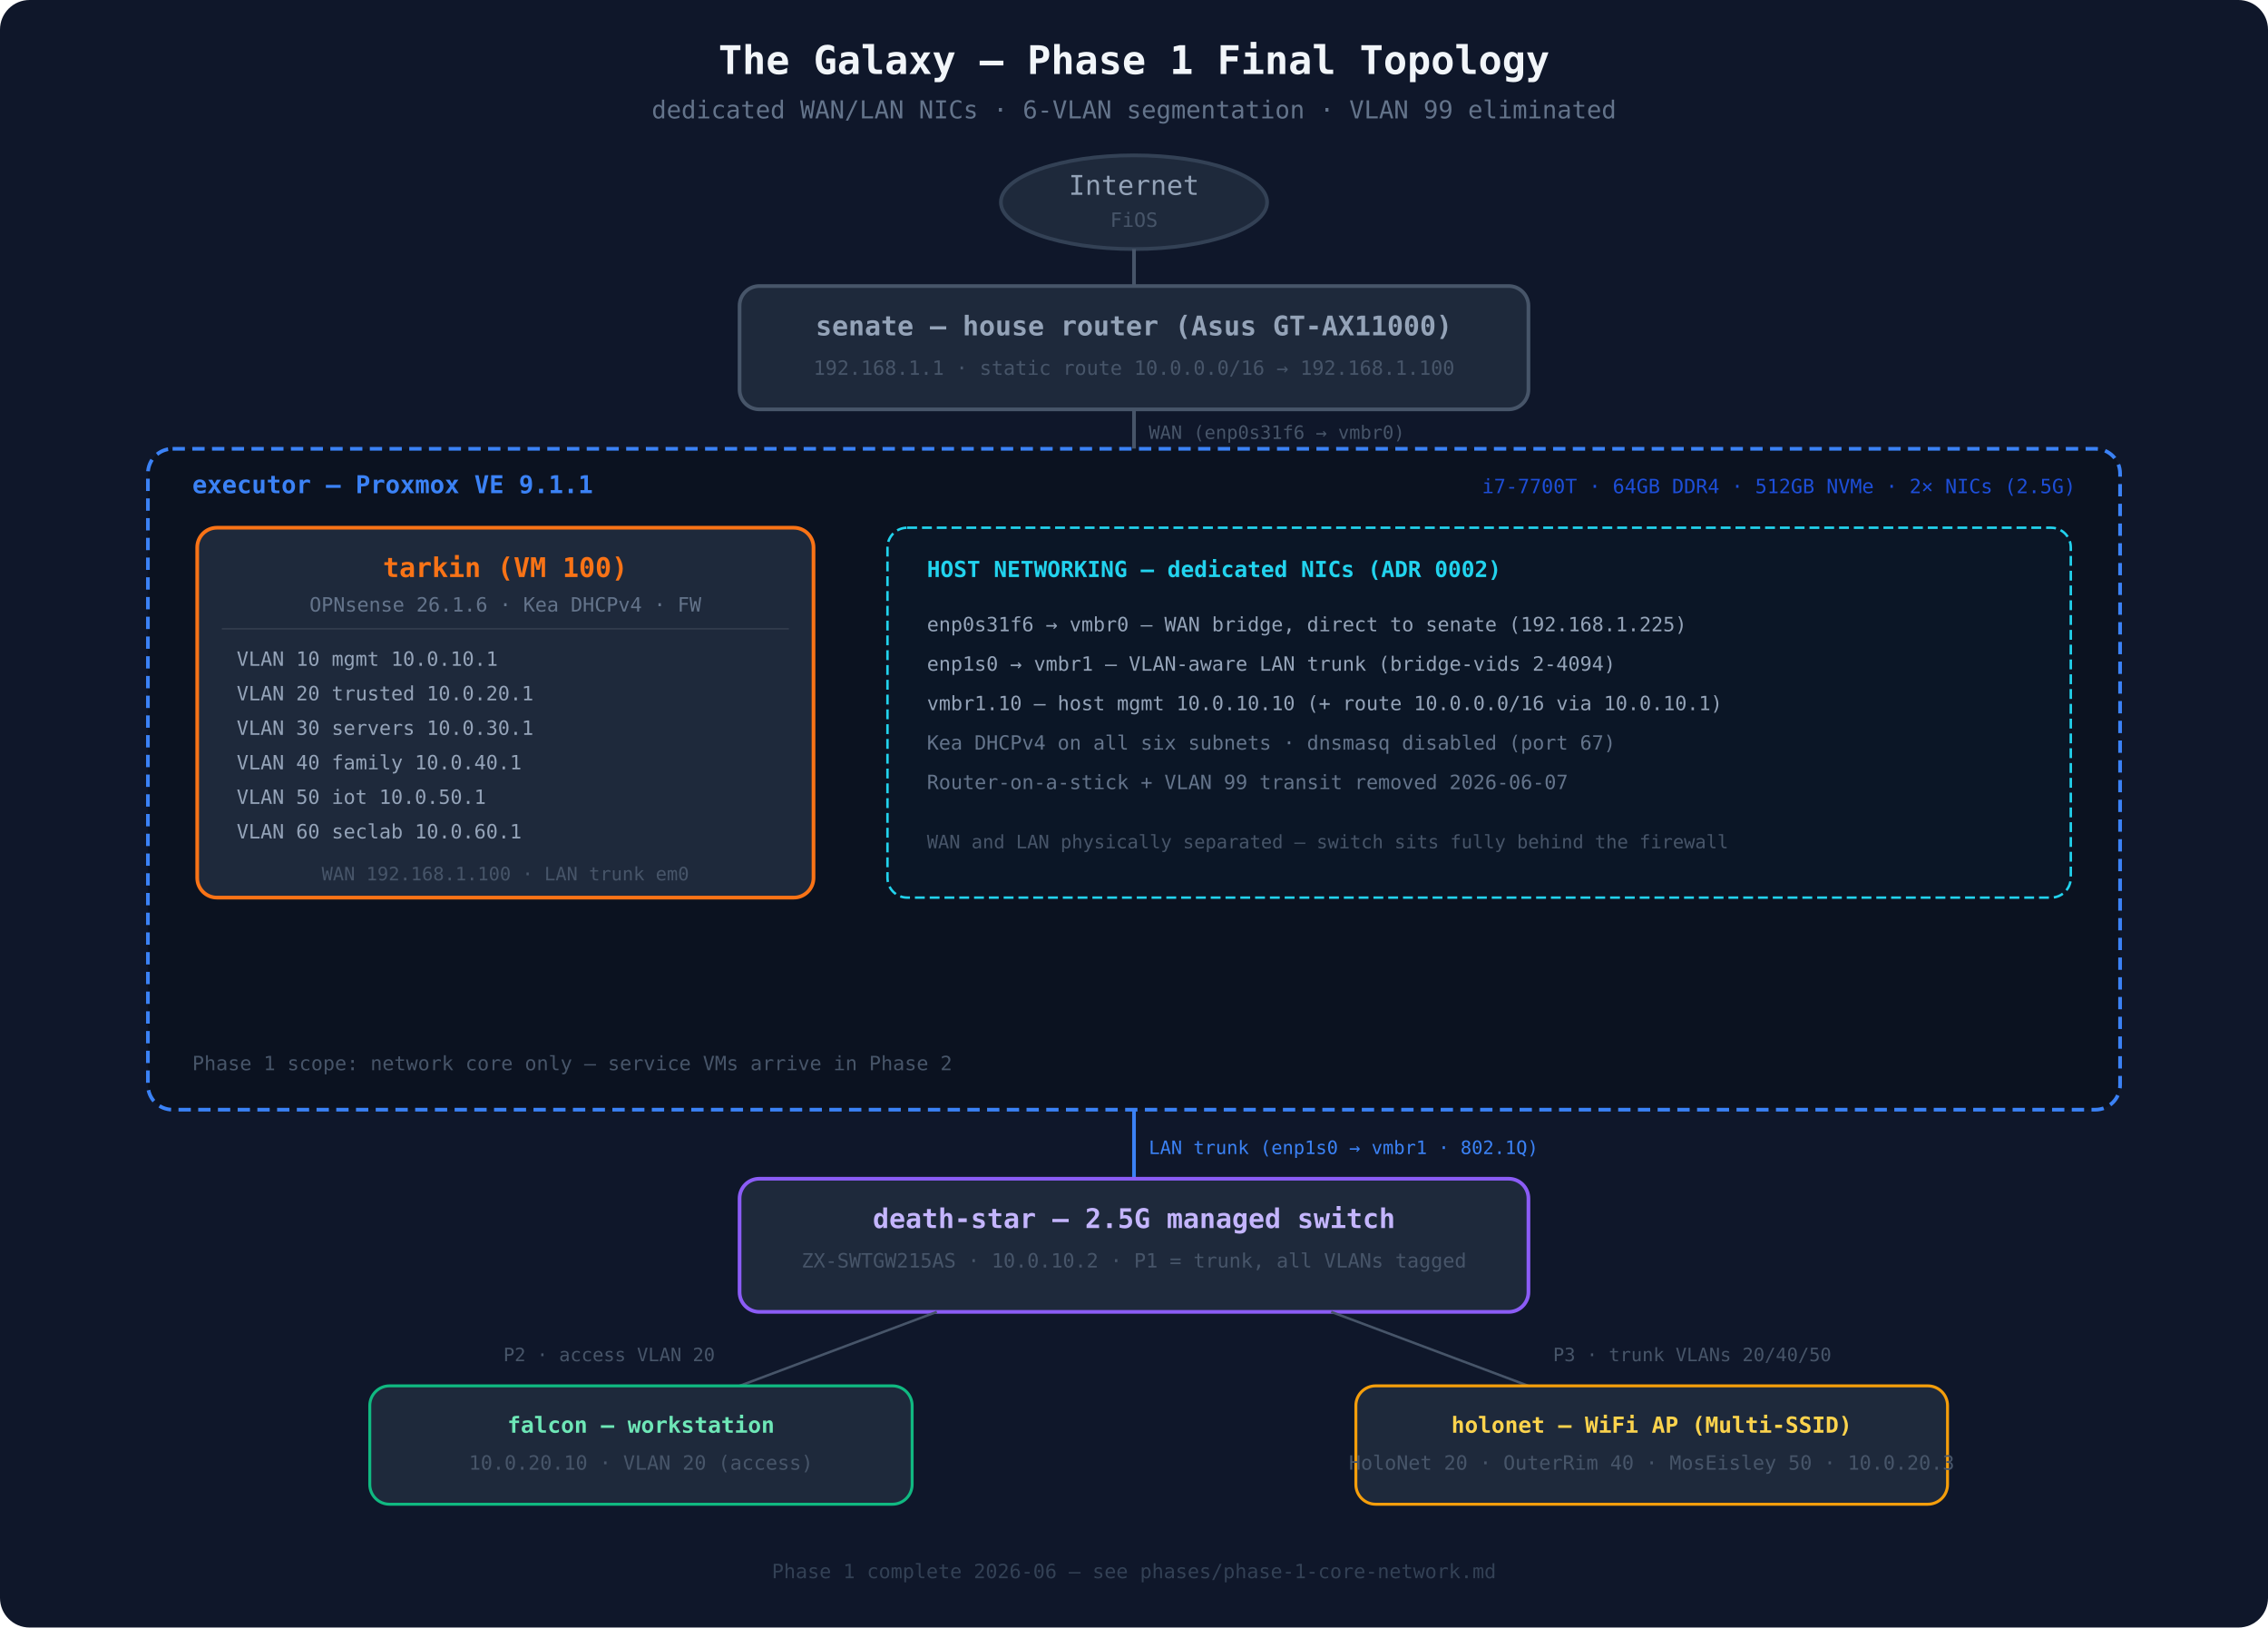
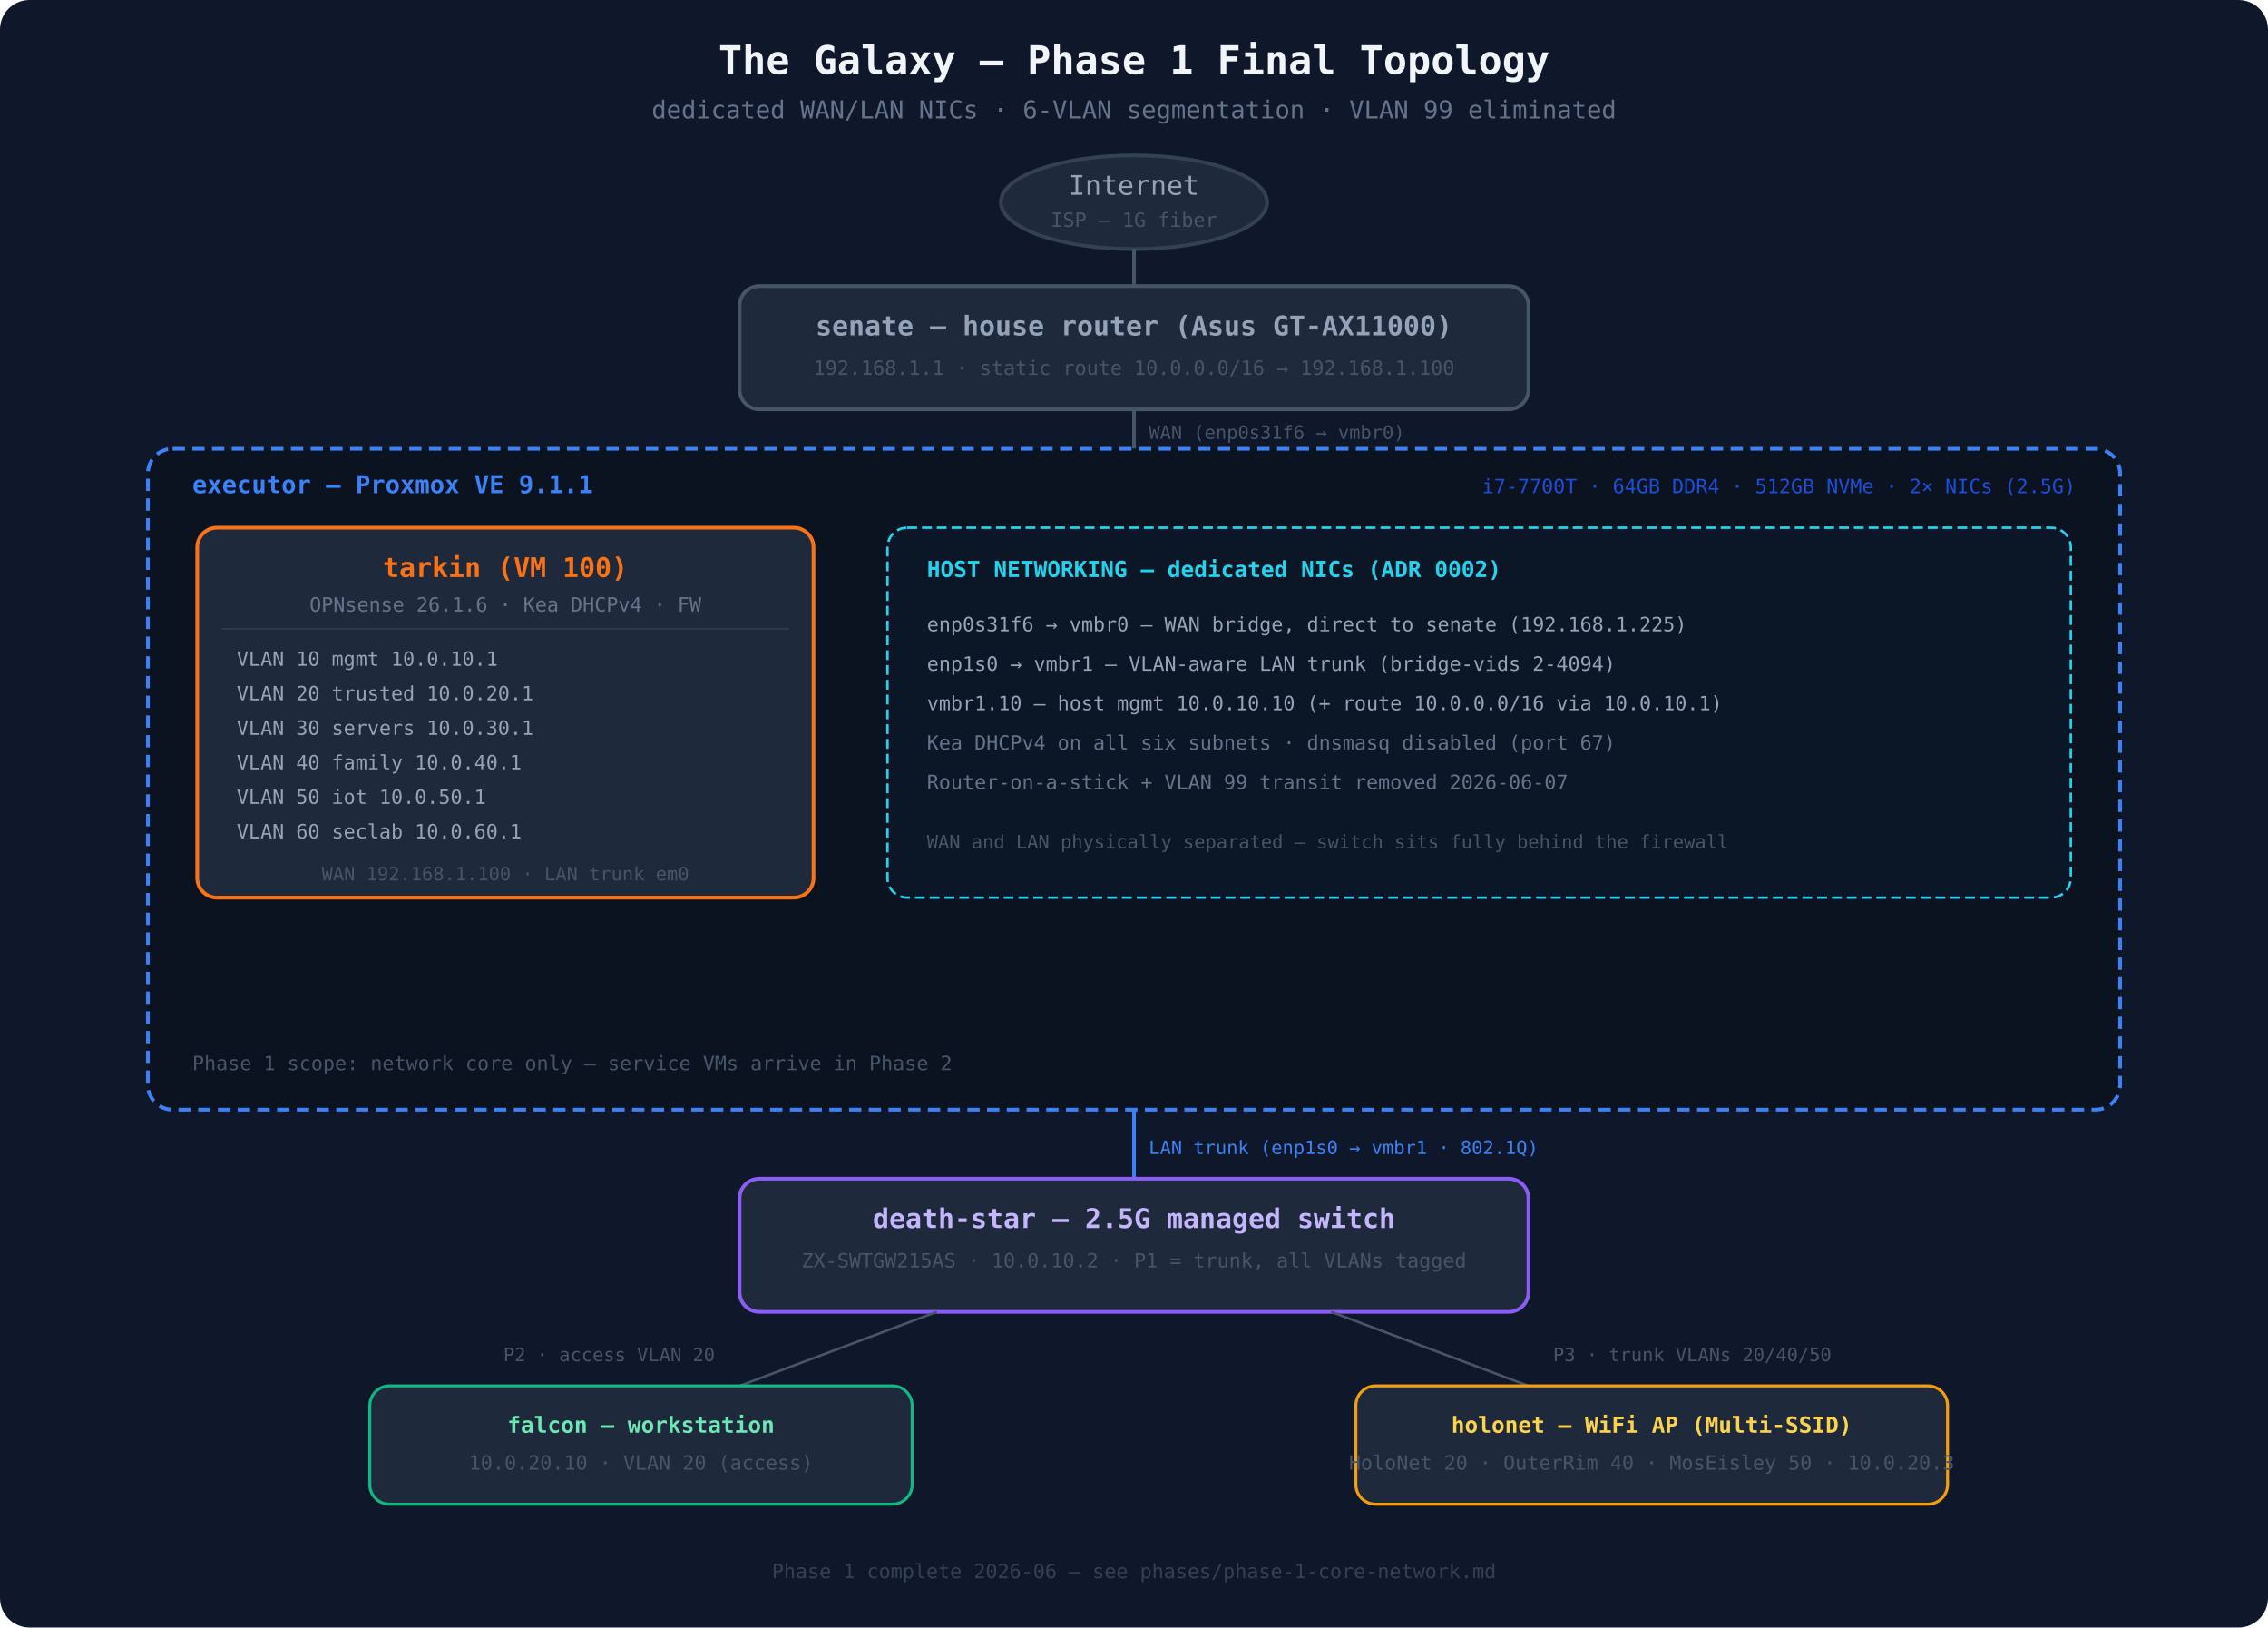
<svg xmlns="http://www.w3.org/2000/svg" viewBox="0 0 920 660" width="920" height="660" font-family="monospace">
  <rect width="920" height="660" fill="#0f172a" rx="12" />
  <text x="460" y="30" fill="#f1f5f9" font-size="16" font-weight="bold" text-anchor="middle">The Galaxy — Phase 1 Final Topology</text>
  <text x="460" y="48" fill="#64748b" font-size="10" text-anchor="middle">dedicated WAN/LAN NICs · 6-VLAN segmentation · VLAN 99 eliminated</text>
  <ellipse cx="460" cy="82" rx="54" ry="19" fill="#1e293b" stroke="#334155" stroke-width="1.5" />
  <text x="460" y="79" fill="#94a3b8" font-size="11" text-anchor="middle">Internet</text>
-   <text x="460" y="92" fill="#475569" font-size="8" text-anchor="middle">FiOS</text>
+   <text x="460" y="92" fill="#475569" font-size="8" text-anchor="middle">ISP — 1G fiber</text>
  <line x1="460" y1="101" x2="460" y2="116" stroke="#475569" stroke-width="1.5" />
  <rect x="300" y="116" width="320" height="50" rx="8" fill="#1e293b" stroke="#475569" stroke-width="1.5" />
  <text x="460" y="136" fill="#94a3b8" font-size="11" font-weight="bold" text-anchor="middle">senate — house router (Asus GT-AX11000)</text>
  <text x="460" y="152" fill="#475569" font-size="8" text-anchor="middle">192.168.1.1 · static route 10.0.0.0/16 → 192.168.1.100</text>
  <line x1="460" y1="166" x2="460" y2="182" stroke="#475569" stroke-width="1.5" />
  <text x="466" y="178" fill="#475569" font-size="7.5">WAN (enp0s31f6 → vmbr0)</text>
  <rect x="60" y="182" width="800" height="268" rx="10" fill="#0b1220" stroke="#3b82f6" stroke-width="1.5" stroke-dasharray="5,3" />
  <text x="78" y="200" fill="#3b82f6" font-size="10" font-weight="bold">executor — Proxmox VE 9.1.1</text>
  <text x="842" y="200" fill="#1d4ed8" font-size="8" text-anchor="end">i7-7700T · 64GB DDR4 · 512GB NVMe · 2× NICs (2.5G)</text>
  <rect x="80" y="214" width="250" height="150" rx="8" fill="#1e293b" stroke="#f97316" stroke-width="1.5" />
  <text x="205" y="234" fill="#f97316" font-size="11" font-weight="bold" text-anchor="middle">tarkin (VM 100)</text>
  <text x="205" y="248" fill="#64748b" font-size="8" text-anchor="middle">OPNsense 26.1.6 · Kea DHCPv4 · FW</text>
  <line x1="90" y1="255" x2="320" y2="255" stroke="#374151" stroke-width="0.5" />
  <text x="96" y="270" fill="#94a3b8" font-size="8">VLAN 10 mgmt    10.0.10.1</text>
  <text x="96" y="284" fill="#94a3b8" font-size="8">VLAN 20 trusted 10.0.20.1</text>
  <text x="96" y="298" fill="#94a3b8" font-size="8">VLAN 30 servers 10.0.30.1</text>
  <text x="96" y="312" fill="#94a3b8" font-size="8">VLAN 40 family  10.0.40.1</text>
  <text x="96" y="326" fill="#94a3b8" font-size="8">VLAN 50 iot     10.0.50.1</text>
  <text x="96" y="340" fill="#94a3b8" font-size="8">VLAN 60 seclab  10.0.60.1</text>
  <text x="205" y="357" fill="#475569" font-size="7.5" text-anchor="middle">WAN 192.168.1.100 · LAN trunk em0</text>
  <rect x="360" y="214" width="480" height="150" rx="8" fill="#0b1626" stroke="#22d3ee" stroke-width="1" stroke-dasharray="4,2" />
  <text x="376" y="234" fill="#22d3ee" font-size="9" font-weight="bold">HOST NETWORKING — dedicated NICs (ADR 0002)</text>
  <text x="376" y="256" fill="#94a3b8" font-size="8">enp0s31f6 → vmbr0 — WAN bridge, direct to senate (192.168.1.225)</text>
  <text x="376" y="272" fill="#94a3b8" font-size="8">enp1s0 → vmbr1 — VLAN-aware LAN trunk (bridge-vids 2-4094)</text>
  <text x="376" y="288" fill="#94a3b8" font-size="8">vmbr1.10 — host mgmt 10.0.10.10 (+ route 10.0.0.0/16 via 10.0.10.1)</text>
  <text x="376" y="304" fill="#64748b" font-size="8">Kea DHCPv4 on all six subnets · dnsmasq disabled (port 67)</text>
  <text x="376" y="320" fill="#64748b" font-size="8">Router-on-a-stick + VLAN 99 transit removed 2026-06-07</text>
  <text x="376" y="344" fill="#475569" font-size="7.5">WAN and LAN physically separated — switch sits fully behind the firewall</text>
  <text x="78" y="434" fill="#475569" font-size="8">Phase 1 scope: network core only — service VMs arrive in Phase 2</text>
  <line x1="460" y1="450" x2="460" y2="478" stroke="#3b82f6" stroke-width="1.5" />
  <text x="466" y="468" fill="#3b82f6" font-size="7.5">LAN trunk (enp1s0 → vmbr1 · 802.1Q)</text>
  <rect x="300" y="478" width="320" height="54" rx="8" fill="#1e293b" stroke="#8b5cf6" stroke-width="1.5" />
  <text x="460" y="498" fill="#c4b5fd" font-size="11" font-weight="bold" text-anchor="middle">death-star — 2.5G managed switch</text>
  <text x="460" y="514" fill="#475569" font-size="8" text-anchor="middle">ZX-SWTGW215AS · 10.0.10.2 · P1 = trunk, all VLANs tagged</text>
  <line x1="460" y1="524" x2="460" y2="532" stroke="#8b5cf6" stroke-width="0" />
  <line x1="380" y1="532" x2="300" y2="562" stroke="#475569" stroke-width="1" />
  <text x="290" y="552" fill="#475569" font-size="7.5" text-anchor="end">P2 · access VLAN 20</text>
  <rect x="150" y="562" width="220" height="48" rx="8" fill="#1e293b" stroke="#10b981" stroke-width="1.2" />
  <text x="260" y="581" fill="#6ee7b7" font-size="9" font-weight="bold" text-anchor="middle">falcon — workstation</text>
  <text x="260" y="596" fill="#475569" font-size="8" text-anchor="middle">10.0.20.10 · VLAN 20 (access)</text>
  <line x1="540" y1="532" x2="620" y2="562" stroke="#475569" stroke-width="1" />
  <text x="630" y="552" fill="#475569" font-size="7.5">P3 · trunk VLANs 20/40/50</text>
  <rect x="550" y="562" width="240" height="48" rx="8" fill="#1e293b" stroke="#f59e0b" stroke-width="1.2" />
  <text x="670" y="581" fill="#fcd34d" font-size="9" font-weight="bold" text-anchor="middle">holonet — WiFi AP (Multi-SSID)</text>
  <text x="670" y="596" fill="#475569" font-size="8" text-anchor="middle">HoloNet 20 · OuterRim 40 · MosEisley 50 · 10.0.20.3</text>
  <text x="460" y="640" fill="#334155" font-size="8" text-anchor="middle">Phase 1 complete 2026-06 — see phases/phase-1-core-network.md</text>
</svg>
